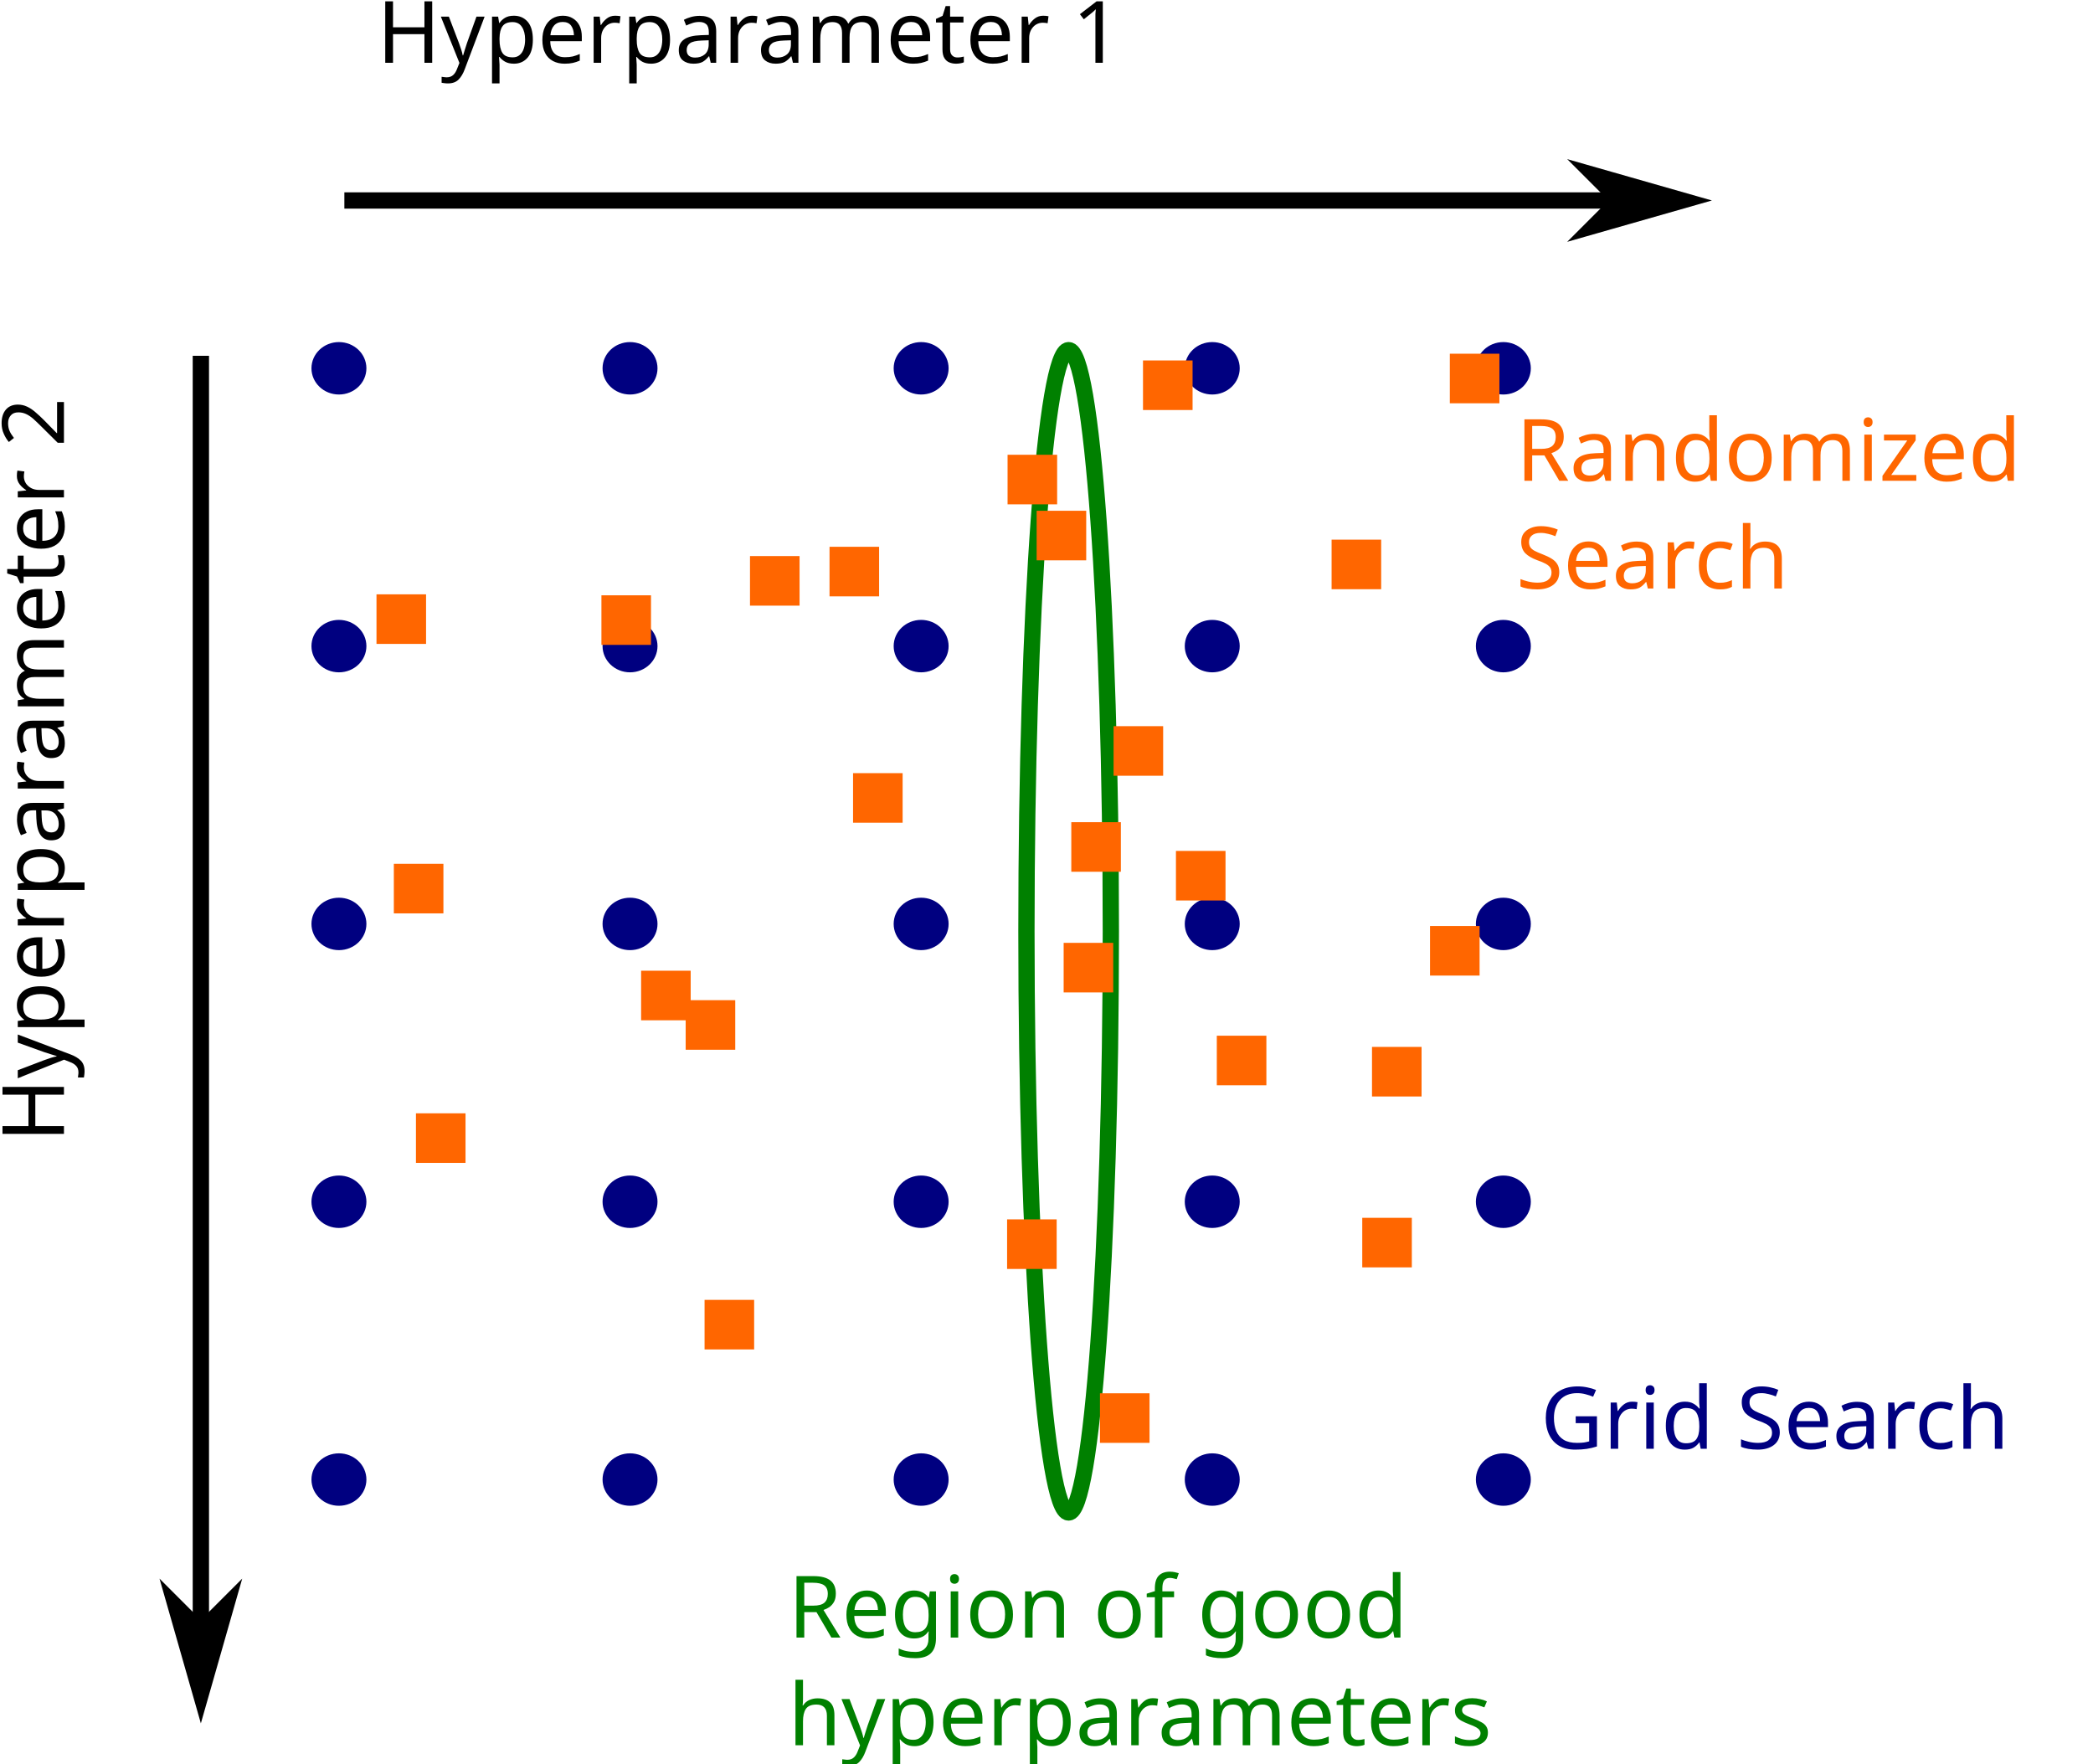
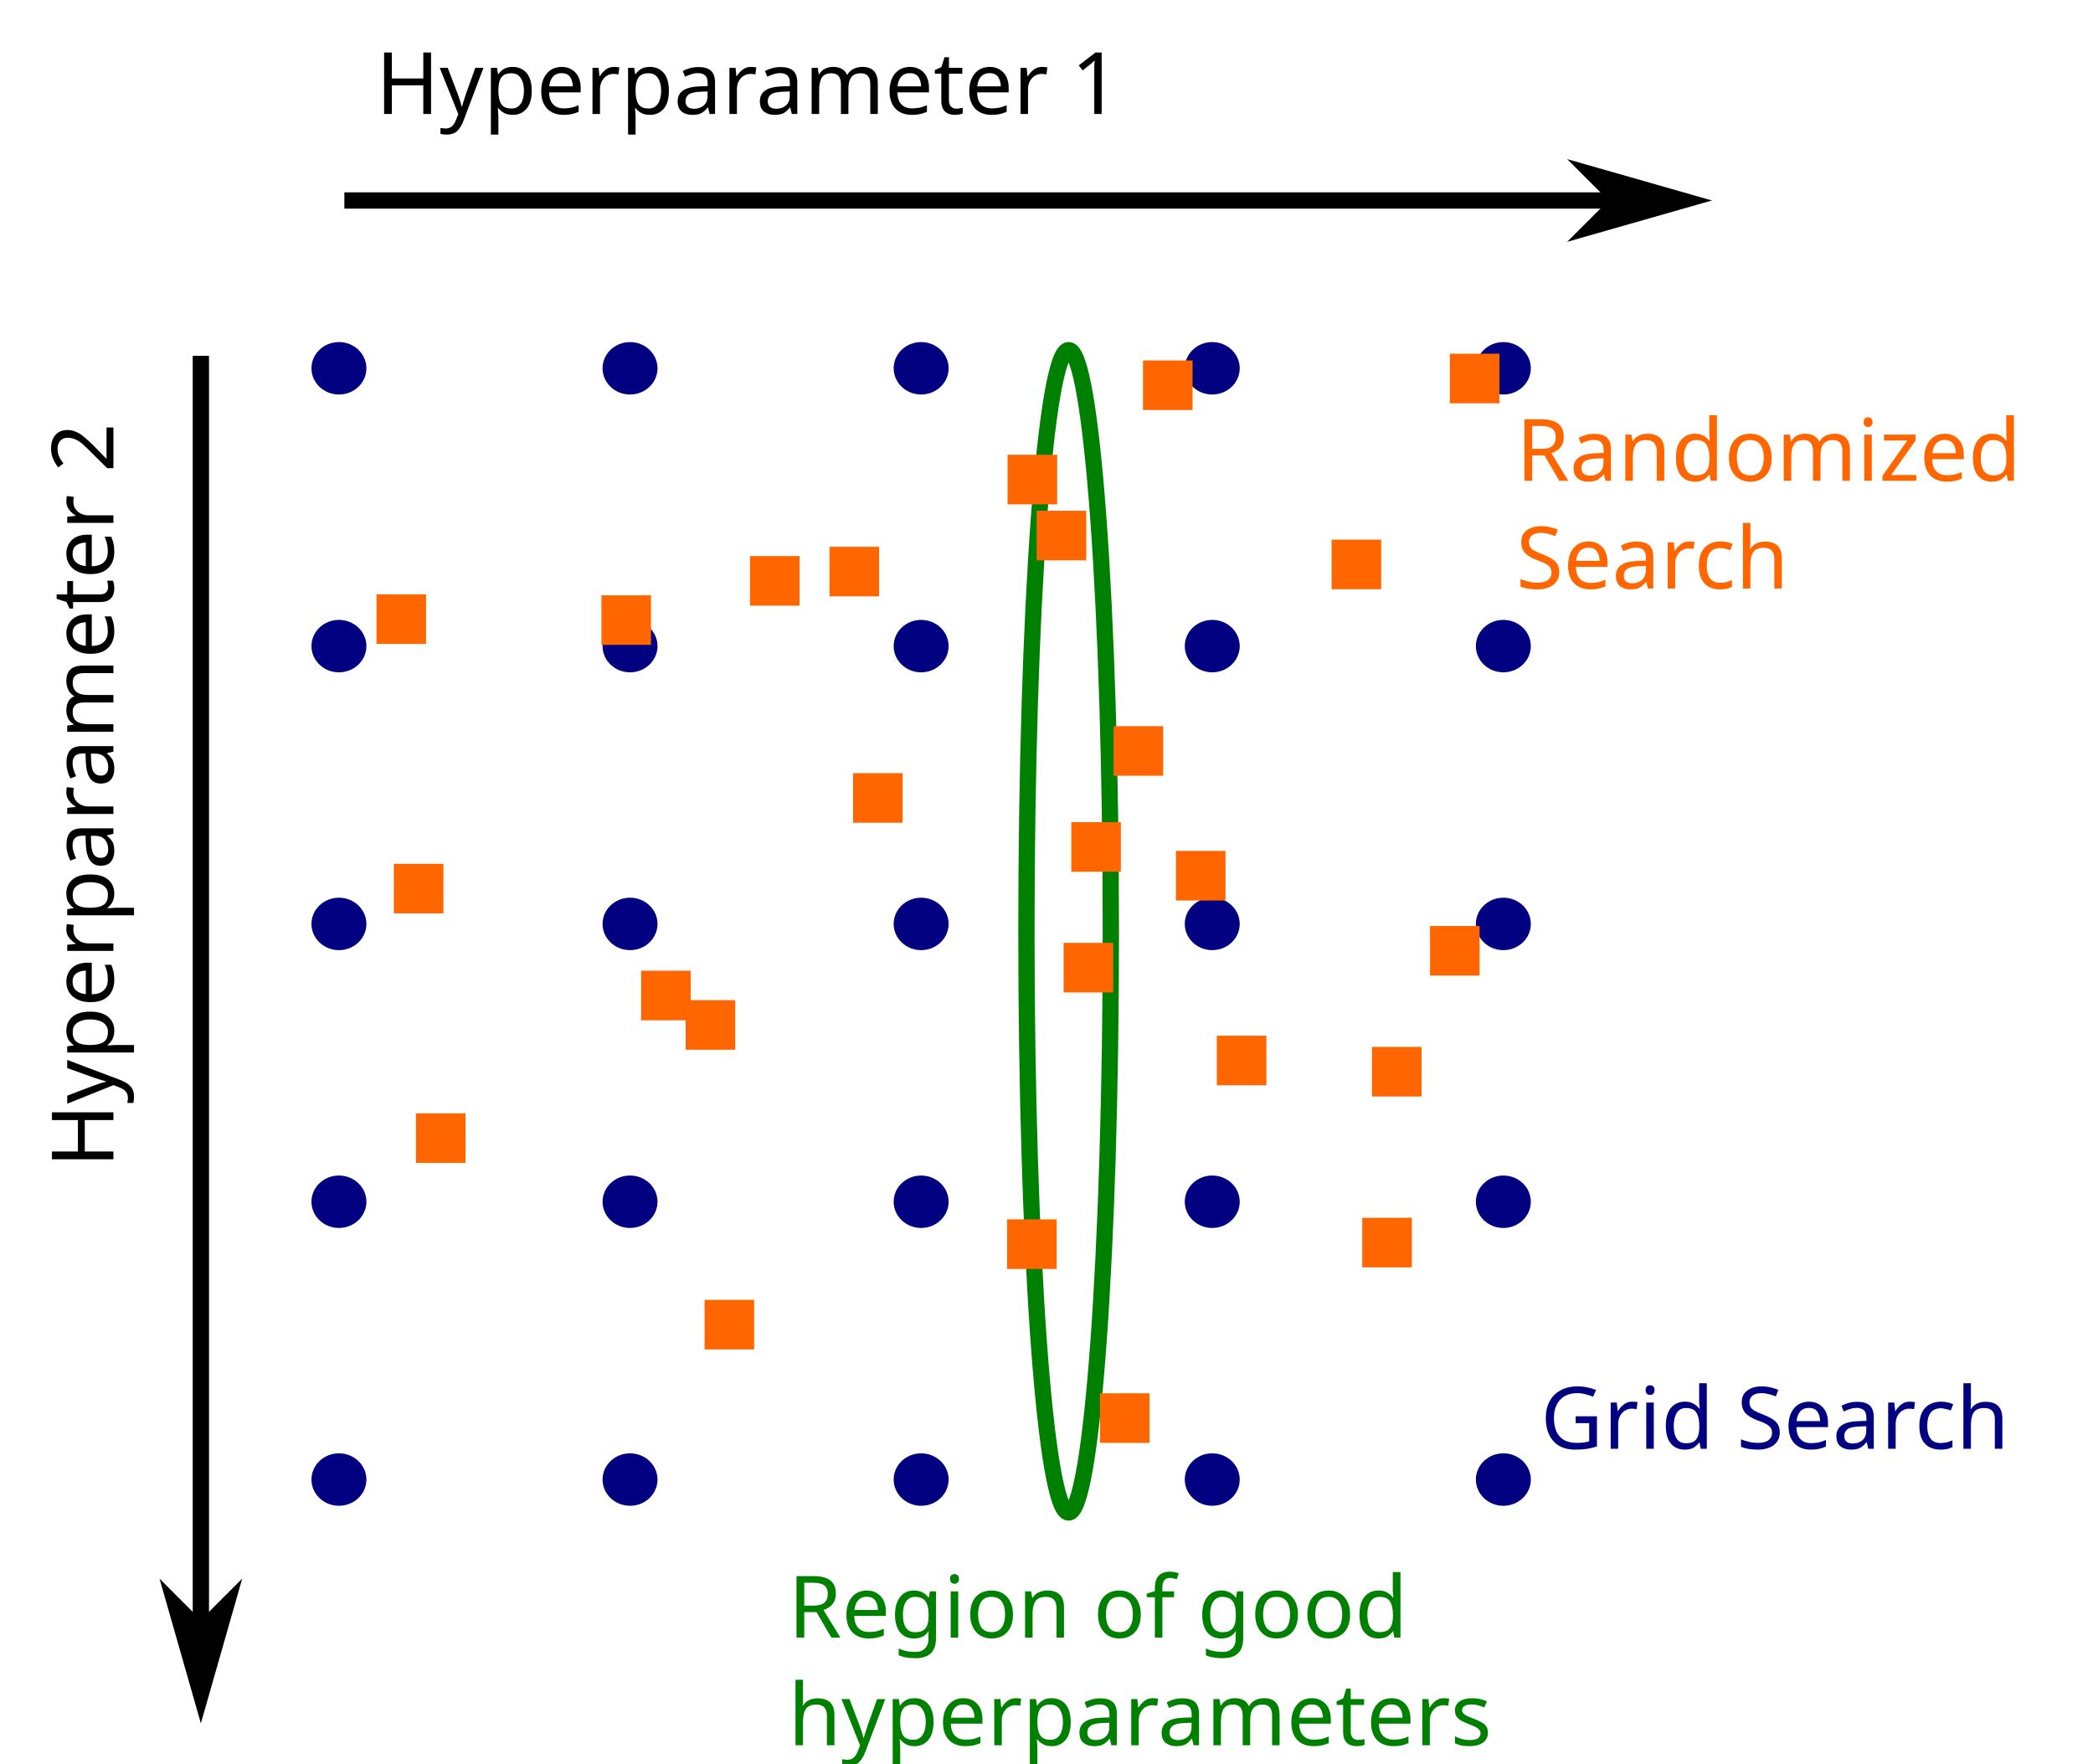
<svg xmlns="http://www.w3.org/2000/svg" width="257.05mm" height="216.546mm" viewBox="0 0 257.05 216.546" version="1.1" id="svg8">
  <defs id="defs2">
    <marker style="overflow:visible" id="Arrow1Mend" refX="0" refY="0" orient="auto">
      <path transform="matrix(-0.4,0,0,-0.4,-4,0)" style="fill:#000000;fill-opacity:1;fill-rule:evenodd;stroke:#000000;stroke-width:1pt;stroke-opacity:1" d="M 0,0 5,-5 -12.5,0 5,5 Z" id="path870" />
    </marker>
    <marker style="overflow:visible" id="Arrow1Lend" refX="0" refY="0" orient="auto">
      <path transform="matrix(-0.8,0,0,-0.8,-10,0)" style="fill:#000000;fill-opacity:1;fill-rule:evenodd;stroke:#000000;stroke-width:1pt;stroke-opacity:1" d="M 0,0 5,-5 -12.5,0 5,5 Z" id="path864" />
    </marker>
    <marker style="overflow:visible" id="Arrow1Mstart" refX="0" refY="0" orient="auto">
      <path transform="matrix(0.4,0,0,0.4,4,0)" style="fill:#000000;fill-opacity:1;fill-rule:evenodd;stroke:#000000;stroke-width:1pt;stroke-opacity:1" d="M 0,0 5,-5 -12.5,0 5,5 Z" id="path867" />
    </marker>
    <marker style="overflow:visible" id="Arrow1Mend-3" refX="0" refY="0" orient="auto">
      <path transform="matrix(-0.4,0,0,-0.4,-4,0)" style="fill:#000000;fill-opacity:1;fill-rule:evenodd;stroke:#000000;stroke-width:1pt;stroke-opacity:1" d="M 0,0 5,-5 -12.5,0 5,5 Z" id="path870-6" />
    </marker>
  </defs>
  <g id="layer1" transform="translate(11.72069,-43.64647)">
    <ellipse style="fill:none;stroke:#008000;stroke-width:2;stroke-miterlimit:4;stroke-dasharray:none" id="path833" cx="119.523" cy="158.025" rx="5.184" ry="71.377" />
    <text xml:space="preserve" style="font-style:normal;font-weight:normal;font-size:10.583px;line-height:1.25;font-family:sans-serif;fill:#008000;fill-opacity:1;stroke:none;stroke-width:0.265" x="85.072" y="244.761" id="text837">
      <tspan x="85.072" y="244.761" style="fill:#008000;stroke-width:0.265" id="tspan839">Region of good</tspan>
      <tspan x="85.072" y="257.991" style="fill:#008000;stroke-width:0.265" id="tspan843">hyperparameters</tspan>
    </text>
    <g id="g1337">
      <ellipse style="fill:#000080;stroke:none;stroke-width:0.318;stroke-miterlimit:4;stroke-dasharray:none" id="path847" cx="29.905" cy="88.878" rx="3.374" ry="3.22" />
      <ellipse style="fill:#000080;stroke:none;stroke-width:0.318;stroke-miterlimit:4;stroke-dasharray:none" id="path847-3" cx="65.656" cy="88.878" rx="3.374" ry="3.22" />
      <ellipse style="fill:#000080;stroke:none;stroke-width:0.318;stroke-miterlimit:4;stroke-dasharray:none" id="path847-3-6" cx="101.408" cy="88.878" rx="3.374" ry="3.22" />
      <ellipse style="fill:#000080;stroke:none;stroke-width:0.318;stroke-miterlimit:4;stroke-dasharray:none" id="path847-3-5" cx="137.16" cy="88.878" rx="3.374" ry="3.22" />
      <ellipse style="fill:#000080;stroke:none;stroke-width:0.318;stroke-miterlimit:4;stroke-dasharray:none" id="path847-3-6-3" cx="172.912" cy="88.878" rx="3.374" ry="3.22" />
      <ellipse style="fill:#000080;stroke:none;stroke-width:0.318;stroke-miterlimit:4;stroke-dasharray:none" id="path847-6" cx="29.905" cy="122.997" rx="3.374" ry="3.22" />
      <ellipse style="fill:#000080;stroke:none;stroke-width:0.318;stroke-miterlimit:4;stroke-dasharray:none" id="path847-3-2" cx="65.656" cy="122.997" rx="3.374" ry="3.22" />
      <ellipse style="fill:#000080;stroke:none;stroke-width:0.318;stroke-miterlimit:4;stroke-dasharray:none" id="path847-3-6-6" cx="101.408" cy="122.997" rx="3.374" ry="3.22" />
      <ellipse style="fill:#000080;stroke:none;stroke-width:0.318;stroke-miterlimit:4;stroke-dasharray:none" id="path847-3-5-1" cx="137.16" cy="122.997" rx="3.374" ry="3.22" />
      <ellipse style="fill:#000080;stroke:none;stroke-width:0.318;stroke-miterlimit:4;stroke-dasharray:none" id="path847-3-6-3-8" cx="172.912" cy="122.997" rx="3.374" ry="3.22" />
      <ellipse style="fill:#000080;stroke:none;stroke-width:0.318;stroke-miterlimit:4;stroke-dasharray:none" id="path847-6-9" cx="29.905" cy="157.116" rx="3.374" ry="3.22" />
      <ellipse style="fill:#000080;stroke:none;stroke-width:0.318;stroke-miterlimit:4;stroke-dasharray:none" id="path847-3-2-2" cx="65.656" cy="157.116" rx="3.374" ry="3.22" />
      <ellipse style="fill:#000080;stroke:none;stroke-width:0.318;stroke-miterlimit:4;stroke-dasharray:none" id="path847-3-6-6-0" cx="101.408" cy="157.116" rx="3.374" ry="3.22" />
      <ellipse style="fill:#000080;stroke:none;stroke-width:0.318;stroke-miterlimit:4;stroke-dasharray:none" id="path847-3-5-1-2" cx="137.16" cy="157.116" rx="3.374" ry="3.22" />
      <ellipse style="fill:#000080;stroke:none;stroke-width:0.318;stroke-miterlimit:4;stroke-dasharray:none" id="path847-3-6-3-8-3" cx="172.912" cy="157.116" rx="3.374" ry="3.22" />
      <ellipse style="fill:#000080;stroke:none;stroke-width:0.318;stroke-miterlimit:4;stroke-dasharray:none" id="path847-6-9-5" cx="29.905" cy="191.236" rx="3.374" ry="3.22" />
      <ellipse style="fill:#000080;stroke:none;stroke-width:0.318;stroke-miterlimit:4;stroke-dasharray:none" id="path847-3-2-2-9" cx="65.656" cy="191.236" rx="3.374" ry="3.22" />
      <ellipse style="fill:#000080;stroke:none;stroke-width:0.318;stroke-miterlimit:4;stroke-dasharray:none" id="path847-3-6-6-0-2" cx="101.408" cy="191.236" rx="3.374" ry="3.22" />
      <ellipse style="fill:#000080;stroke:none;stroke-width:0.318;stroke-miterlimit:4;stroke-dasharray:none" id="path847-3-5-1-2-2" cx="137.16" cy="191.236" rx="3.374" ry="3.22" />
      <ellipse style="fill:#000080;stroke:none;stroke-width:0.318;stroke-miterlimit:4;stroke-dasharray:none" id="path847-3-6-3-8-3-8" cx="172.912" cy="191.236" rx="3.374" ry="3.22" />
      <ellipse style="fill:#000080;stroke:none;stroke-width:0.318;stroke-miterlimit:4;stroke-dasharray:none" id="path847-6-9-5-7" cx="29.905" cy="225.355" rx="3.374" ry="3.22" />
      <ellipse style="fill:#000080;stroke:none;stroke-width:0.318;stroke-miterlimit:4;stroke-dasharray:none" id="path847-3-2-2-9-3" cx="65.656" cy="225.355" rx="3.374" ry="3.22" />
      <ellipse style="fill:#000080;stroke:none;stroke-width:0.318;stroke-miterlimit:4;stroke-dasharray:none" id="path847-3-6-6-0-2-6" cx="101.408" cy="225.355" rx="3.374" ry="3.22" />
      <ellipse style="fill:#000080;stroke:none;stroke-width:0.318;stroke-miterlimit:4;stroke-dasharray:none" id="path847-3-5-1-2-2-1" cx="137.16" cy="225.355" rx="3.374" ry="3.22" />
      <ellipse style="fill:#000080;stroke:none;stroke-width:0.318;stroke-miterlimit:4;stroke-dasharray:none" id="path847-3-6-3-8-3-8-2" cx="172.912" cy="225.355" rx="3.374" ry="3.22" />
    </g>
    <path style="fill:#000000;stroke:#000000;stroke-width:2;stroke-linecap:butt;stroke-linejoin:miter;stroke-miterlimit:4;stroke-dasharray:none;stroke-opacity:1;marker-end:url(#Arrow1Mend)" d="M 12.948,87.343 V 251.355" id="path859" />
    <path style="fill:#000000;stroke:#000000;stroke-width:2;stroke-linecap:butt;stroke-linejoin:miter;stroke-miterlimit:4;stroke-dasharray:none;stroke-opacity:1;marker-end:url(#Arrow1Mend-3)" d="M 30.573,68.268 H 194.585" id="path859-7" />
-     <text xml:space="preserve" style="font-style:normal;font-weight:normal;font-size:10.583px;line-height:1.25;font-family:sans-serif;fill:#000000;fill-opacity:1;stroke:none;stroke-width:0.265" x="34.562" y="51.362" id="text1274">
-       <tspan id="tspan1272" x="34.562" y="51.362" style="stroke-width:0.265">Hyperparameter 1</tspan>
+     <text xml:space="preserve" style="font-style:normal;font-weight:normal;font-size:10.583px;line-height:1.25;font-family:sans-serif;fill:#000000;fill-opacity:1;stroke:none;stroke-width:0.265" x="34.423" y="57.645" id="text1274">
+       <tspan id="tspan1272" x="34.423" y="57.645" style="stroke-width:0.265">Hyperparameter 1</tspan>
    </text>
-     <text xml:space="preserve" style="font-style:normal;font-weight:normal;font-size:10.583px;line-height:1.25;font-family:sans-serif;fill:#000000;fill-opacity:1;stroke:none;stroke-width:0.265" x="-183.93" y="-3.866" id="text1274-5" transform="rotate(-90)">
-       <tspan id="tspan1272-3" x="-183.93" y="-3.866" style="stroke-width:0.265">Hyperparameter 2</tspan>
+     <text xml:space="preserve" style="font-style:normal;font-weight:normal;font-size:10.583px;line-height:1.25;font-family:sans-serif;fill:#000000;fill-opacity:1;stroke:none;stroke-width:0.265" x="-187.049" y="2.207" id="text1274-5" transform="rotate(-90)">
+       <tspan id="tspan1272-3" x="-187.049" y="2.207" style="stroke-width:0.265">Hyperparameter 2</tspan>
    </text>
    <text xml:space="preserve" style="font-style:normal;font-weight:normal;font-size:10.583px;line-height:1.25;font-family:sans-serif;fill:#000080;fill-opacity:1;stroke:none;stroke-width:0.265" x="177.484" y="221.573" id="text1274-56">
      <tspan id="tspan1272-2" x="177.484" y="221.573" style="fill:#000080;stroke-width:0.265">Grid Search</tspan>
    </text>
    <rect style="fill:#ff6600;stroke:none;stroke-width:2;stroke-miterlimit:4;stroke-dasharray:none" id="rect1431" width="6.088" height="6.088" x="74.81" y="203.287" />
    <rect style="fill:#ff6600;stroke:none;stroke-width:2;stroke-miterlimit:4;stroke-dasharray:none" id="rect1431-1" width="6.088" height="6.088" x="118.91" y="159.441" />
    <rect style="fill:#ff6600;stroke:none;stroke-width:2;stroke-miterlimit:4;stroke-dasharray:none" id="rect1431-2" width="6.088" height="6.088" x="156.78" y="172.221" />
    <rect style="fill:#ff6600;stroke:none;stroke-width:2;stroke-miterlimit:4;stroke-dasharray:none" id="rect1431-1-9" width="6.088" height="6.088" x="166.339" y="87.087" />
    <rect style="fill:#ff6600;stroke:none;stroke-width:2;stroke-miterlimit:4;stroke-dasharray:none" id="rect1431-3" width="6.088" height="6.088" x="62.143" y="116.758" />
    <rect style="fill:#ff6600;stroke:none;stroke-width:2;stroke-miterlimit:4;stroke-dasharray:none" id="rect1431-1-1" width="6.088" height="6.088" x="151.818" y="109.922" />
    <rect style="fill:#ff6600;stroke:none;stroke-width:2;stroke-miterlimit:4;stroke-dasharray:none" id="rect1431-2-9" width="6.088" height="6.088" x="123.37" y="214.76" />
    <rect style="fill:#ff6600;stroke:none;stroke-width:2;stroke-miterlimit:4;stroke-dasharray:none" id="rect1431-1-9-4" width="6.088" height="6.088" x="137.721" y="170.845" />
    <rect style="fill:#ff6600;stroke:none;stroke-width:2;stroke-miterlimit:4;stroke-dasharray:none" id="rect1431-7" width="6.088" height="6.088" x="125.043" y="132.83" />
    <rect style="fill:#ff6600;stroke:none;stroke-width:2;stroke-miterlimit:4;stroke-dasharray:none" id="rect1431-1-8" width="6.088" height="6.088" x="34.518" y="116.639" />
    <rect style="fill:#ff6600;stroke:none;stroke-width:2;stroke-miterlimit:4;stroke-dasharray:none" id="rect1431-2-4" width="6.088" height="6.088" x="90.157" y="110.799" />
    <rect style="fill:#ff6600;stroke:none;stroke-width:2;stroke-miterlimit:4;stroke-dasharray:none" id="rect1431-1-9-5" width="6.088" height="6.088" x="132.702" y="148.15" />
    <rect style="fill:#ff6600;stroke:none;stroke-width:2;stroke-miterlimit:4;stroke-dasharray:none" id="rect1431-3-0" width="6.088" height="6.088" x="93.047" y="138.599" />
    <rect style="fill:#ff6600;stroke:none;stroke-width:2;stroke-miterlimit:4;stroke-dasharray:none" id="rect1431-1-1-3" width="6.088" height="6.088" x="36.648" y="149.733" />
    <rect style="fill:#ff6600;stroke:none;stroke-width:2;stroke-miterlimit:4;stroke-dasharray:none" id="rect1431-2-9-6" width="6.088" height="6.088" x="111.965" y="193.401" />
    <rect style="fill:#ff6600;stroke:none;stroke-width:2;stroke-miterlimit:4;stroke-dasharray:none" id="rect1431-1-9-4-1" width="6.088" height="6.088" x="112.023" y="99.498" />
    <rect style="fill:#ff6600;stroke:none;stroke-width:2;stroke-miterlimit:4;stroke-dasharray:none" id="rect1431-0" width="6.088" height="6.088" x="39.364" y="180.376" />
    <rect style="fill:#ff6600;stroke:none;stroke-width:2;stroke-miterlimit:4;stroke-dasharray:none" id="rect1431-1-6" width="6.088" height="6.088" x="163.906" y="157.372" />
    <rect style="fill:#ff6600;stroke:none;stroke-width:2;stroke-miterlimit:4;stroke-dasharray:none" id="rect1431-3-06" width="6.088" height="6.088" x="80.389" y="111.939" />
    <rect style="fill:#ff6600;stroke:none;stroke-width:2;stroke-miterlimit:4;stroke-dasharray:none" id="rect1431-1-1-1" width="6.088" height="6.088" x="67.017" y="162.863" />
    <rect style="fill:#ff6600;stroke:none;stroke-width:2;stroke-miterlimit:4;stroke-dasharray:none" id="rect1431-1-1-4" width="6.088" height="6.088" x="119.849" y="144.621" />
    <rect style="fill:#ff6600;stroke:none;stroke-width:2;stroke-miterlimit:4;stroke-dasharray:none" id="rect1431-1-9-4-7" width="6.088" height="6.088" x="72.49" y="166.481" />
    <rect style="fill:#ff6600;stroke:none;stroke-width:2;stroke-miterlimit:4;stroke-dasharray:none" id="rect1431-1-1-3-6" width="6.088" height="6.088" x="128.656" y="87.915" />
    <rect style="fill:#ff6600;stroke:none;stroke-width:2;stroke-miterlimit:4;stroke-dasharray:none" id="rect1431-1-9-4-1-5" width="6.088" height="6.088" x="155.583" y="193.21" />
    <rect style="fill:#ff6600;stroke:none;stroke-width:2;stroke-miterlimit:4;stroke-dasharray:none" id="rect1431-1-1-1-6" width="6.088" height="6.088" x="115.594" y="106.375" />
    <text xml:space="preserve" style="font-style:normal;font-weight:normal;font-size:10.583px;line-height:1.25;font-family:sans-serif;fill:#ff6600;fill-opacity:1;stroke:none;stroke-width:0.265" x="174.47" y="102.695" id="text1274-56-3">
      <tspan id="tspan1272-2-6" x="174.47" y="102.695" style="fill:#ff6600;stroke-width:0.265">Randomized</tspan>
      <tspan x="174.47" y="115.924" style="fill:#ff6600;stroke-width:0.265" id="tspan943">Search</tspan>
    </text>
  </g>
</svg>
